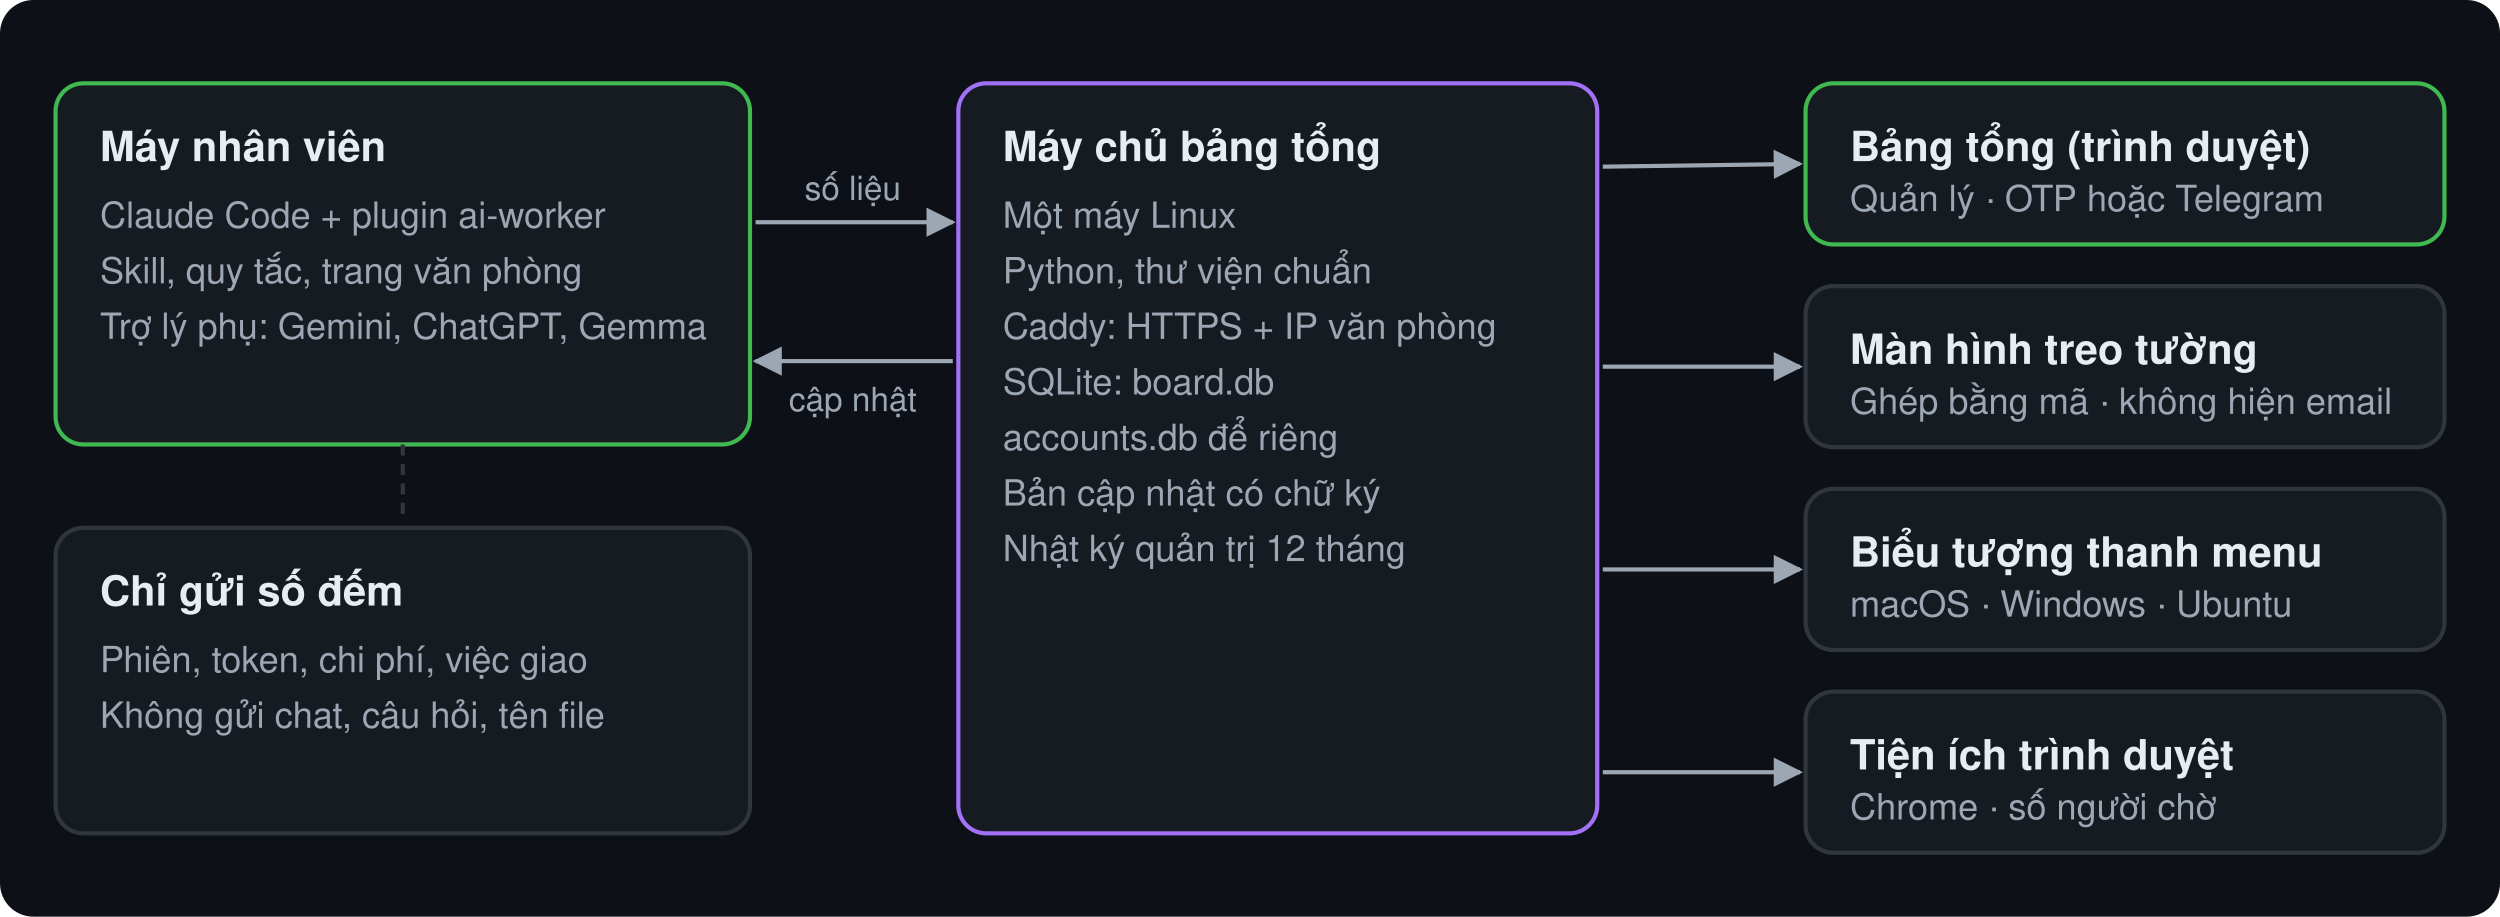
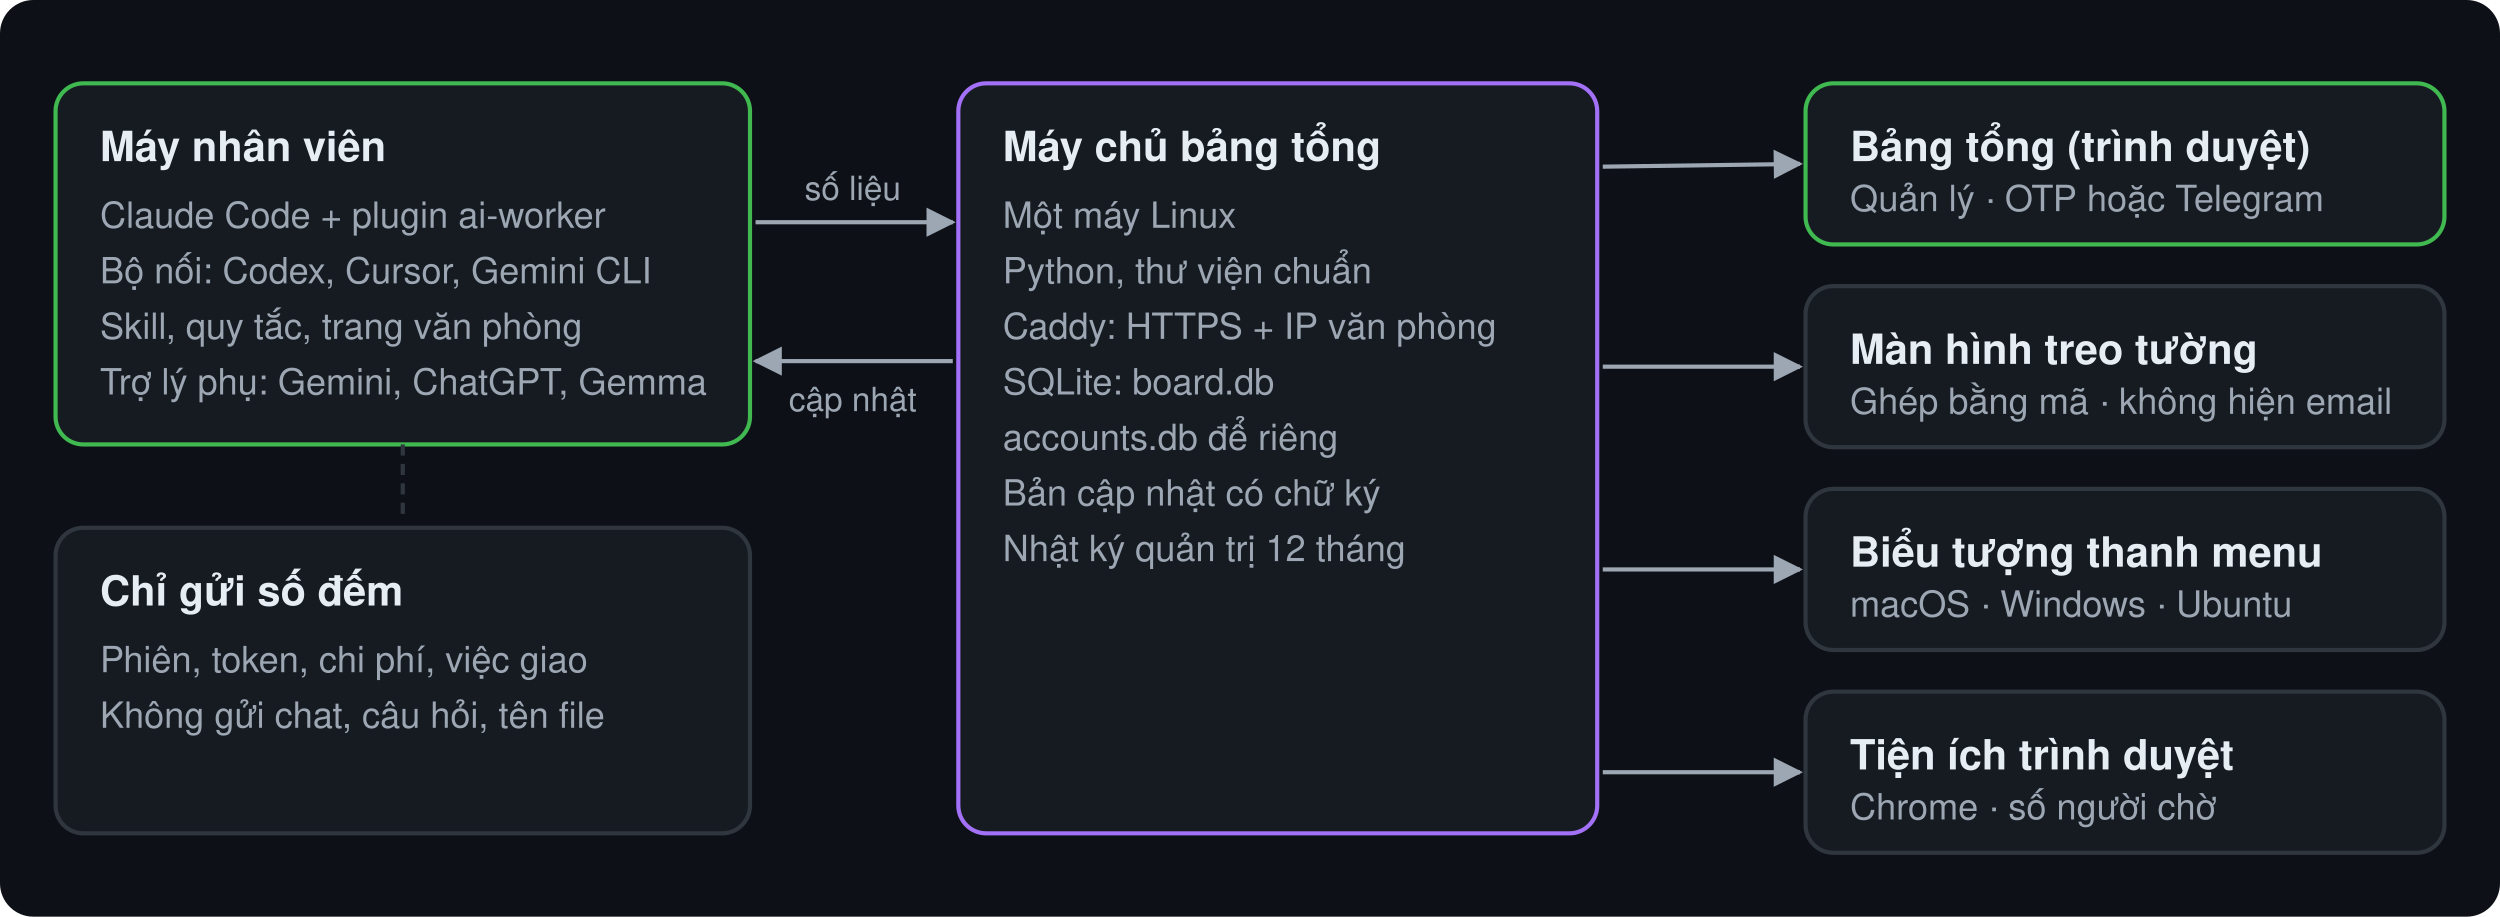
<svg xmlns="http://www.w3.org/2000/svg" width="900" height="330" viewBox="0 0 900 330" font-family="-apple-system,Segoe UI,Helvetica,Arial,sans-serif">
  <defs>
    <marker id="a" viewBox="0 0 10 10" refX="9" refY="5" markerWidth="7" markerHeight="7" orient="auto">
      <path d="M0 0L10 5L0 10z" fill="#9da7b3" />
    </marker>
  </defs>
  <rect width="900" height="330" rx="12" fill="#0d1117" />
  <rect x="20" y="30" width="250" height="130" rx="10" fill="#161b22" stroke="#3fb950" stroke-width="1.5" />
  <text x="36" y="58" font-size="15" font-weight="600" fill="#e6edf3">Máy nhân viên</text>
  <text x="36" y="82" font-size="13" fill="#9da7b3">Claude Code + plugin ai-worker</text>
-   <text x="36" y="102" font-size="13" fill="#9da7b3">Skill, quy tắc, trang văn phòng</text>
-   <text x="36" y="122" font-size="13" fill="#9da7b3">Trợ lý phụ: Gemini, ChatGPT, Gemma</text>
+   <text x="36" y="102" font-size="13" fill="#9da7b3">Bộ nối: Codex, Cursor, Gemini CLI</text>
+   <text x="36" y="122" font-size="13" fill="#9da7b3">Skill, quy tắc, trang văn phòng</text>
+   <text x="36" y="142" font-size="13" fill="#9da7b3">Trợ lý phụ: Gemini, ChatGPT, Gemma</text>
  <rect x="20" y="190" width="250" height="110" rx="10" fill="#161b22" stroke="#30363d" stroke-width="1.5" />
  <text x="36" y="218" font-size="15" font-weight="600" fill="#e6edf3">Chỉ gửi số đếm</text>
  <text x="36" y="242" font-size="13" fill="#9da7b3">Phiên, token, chi phí, việc giao</text>
  <text x="36" y="262" font-size="13" fill="#9da7b3">Không gửi chat, câu hỏi, tên file</text>
  <rect x="345" y="30" width="230" height="270" rx="10" fill="#161b22" stroke="#a371f7" stroke-width="1.5" />
  <text x="361" y="58" font-size="15" font-weight="600" fill="#e6edf3">Máy chủ bảng tổng</text>
  <text x="361" y="82" font-size="13" fill="#9da7b3">Một máy Linux</text>
  <text x="361" y="102" font-size="13" fill="#9da7b3">Python, thư viện chuẩn</text>
  <text x="361" y="122" font-size="13" fill="#9da7b3">Caddy: HTTPS + IP văn phòng</text>
  <text x="361" y="142" font-size="13" fill="#9da7b3">SQLite: board.db</text>
  <text x="361" y="162" font-size="13" fill="#9da7b3">accounts.db để riêng</text>
  <text x="361" y="182" font-size="13" fill="#9da7b3">Bản cập nhật có chữ ký</text>
  <text x="361" y="202" font-size="13" fill="#9da7b3">Nhật ký quản trị 12 tháng</text>
  <rect x="650" y="30" width="230" height="58" rx="10" fill="#161b22" stroke="#3fb950" stroke-width="1.5" />
  <text x="666" y="58" font-size="15" font-weight="600" fill="#e6edf3">Bảng tổng (trình duyệt)</text>
  <text x="666" y="76" font-size="13" fill="#9da7b3">Quản lý · OTP hoặc Telegram</text>
  <rect x="650" y="103" width="230" height="58" rx="10" fill="#161b22" stroke="#30363d" stroke-width="1.5" />
  <text x="666" y="131" font-size="15" font-weight="600" fill="#e6edf3">Màn hình treo tường</text>
  <text x="666" y="149" font-size="13" fill="#9da7b3">Ghép bằng mã · không hiện email</text>
  <rect x="650" y="176" width="230" height="58" rx="10" fill="#161b22" stroke="#30363d" stroke-width="1.5" />
  <text x="666" y="204" font-size="15" font-weight="600" fill="#e6edf3">Biểu tượng thanh menu</text>
  <text x="666" y="222" font-size="13" fill="#9da7b3">macOS · Windows · Ubuntu</text>
  <rect x="650" y="249" width="230" height="58" rx="10" fill="#161b22" stroke="#30363d" stroke-width="1.5" />
  <text x="666" y="277" font-size="15" font-weight="600" fill="#e6edf3">Tiện ích trình duyệt</text>
  <text x="666" y="295" font-size="13" fill="#9da7b3">Chrome · số người chờ</text>
  <line x1="272" y1="80" x2="343" y2="80" stroke="#9da7b3" stroke-width="1.5" marker-end="url(#a)" />
  <text x="307" y="72" font-size="12" fill="#9da7b3" text-anchor="middle">số liệu</text>
  <line x1="343" y1="130" x2="272" y2="130" stroke="#9da7b3" stroke-width="1.5" marker-end="url(#a)" />
  <text x="307" y="148" font-size="12" fill="#9da7b3" text-anchor="middle">cập nhật</text>
  <line x1="577" y1="60" x2="648" y2="59" stroke="#9da7b3" stroke-width="1.5" marker-end="url(#a)" />
  <line x1="577" y1="132" x2="648" y2="132" stroke="#9da7b3" stroke-width="1.5" marker-end="url(#a)" />
  <line x1="577" y1="205" x2="648" y2="205" stroke="#9da7b3" stroke-width="1.5" marker-end="url(#a)" />
  <line x1="577" y1="278" x2="648" y2="278" stroke="#9da7b3" stroke-width="1.5" marker-end="url(#a)" />
  <line x1="145" y1="160" x2="145" y2="188" stroke="#30363d" stroke-width="1.5" stroke-dasharray="4 3" />
</svg>
